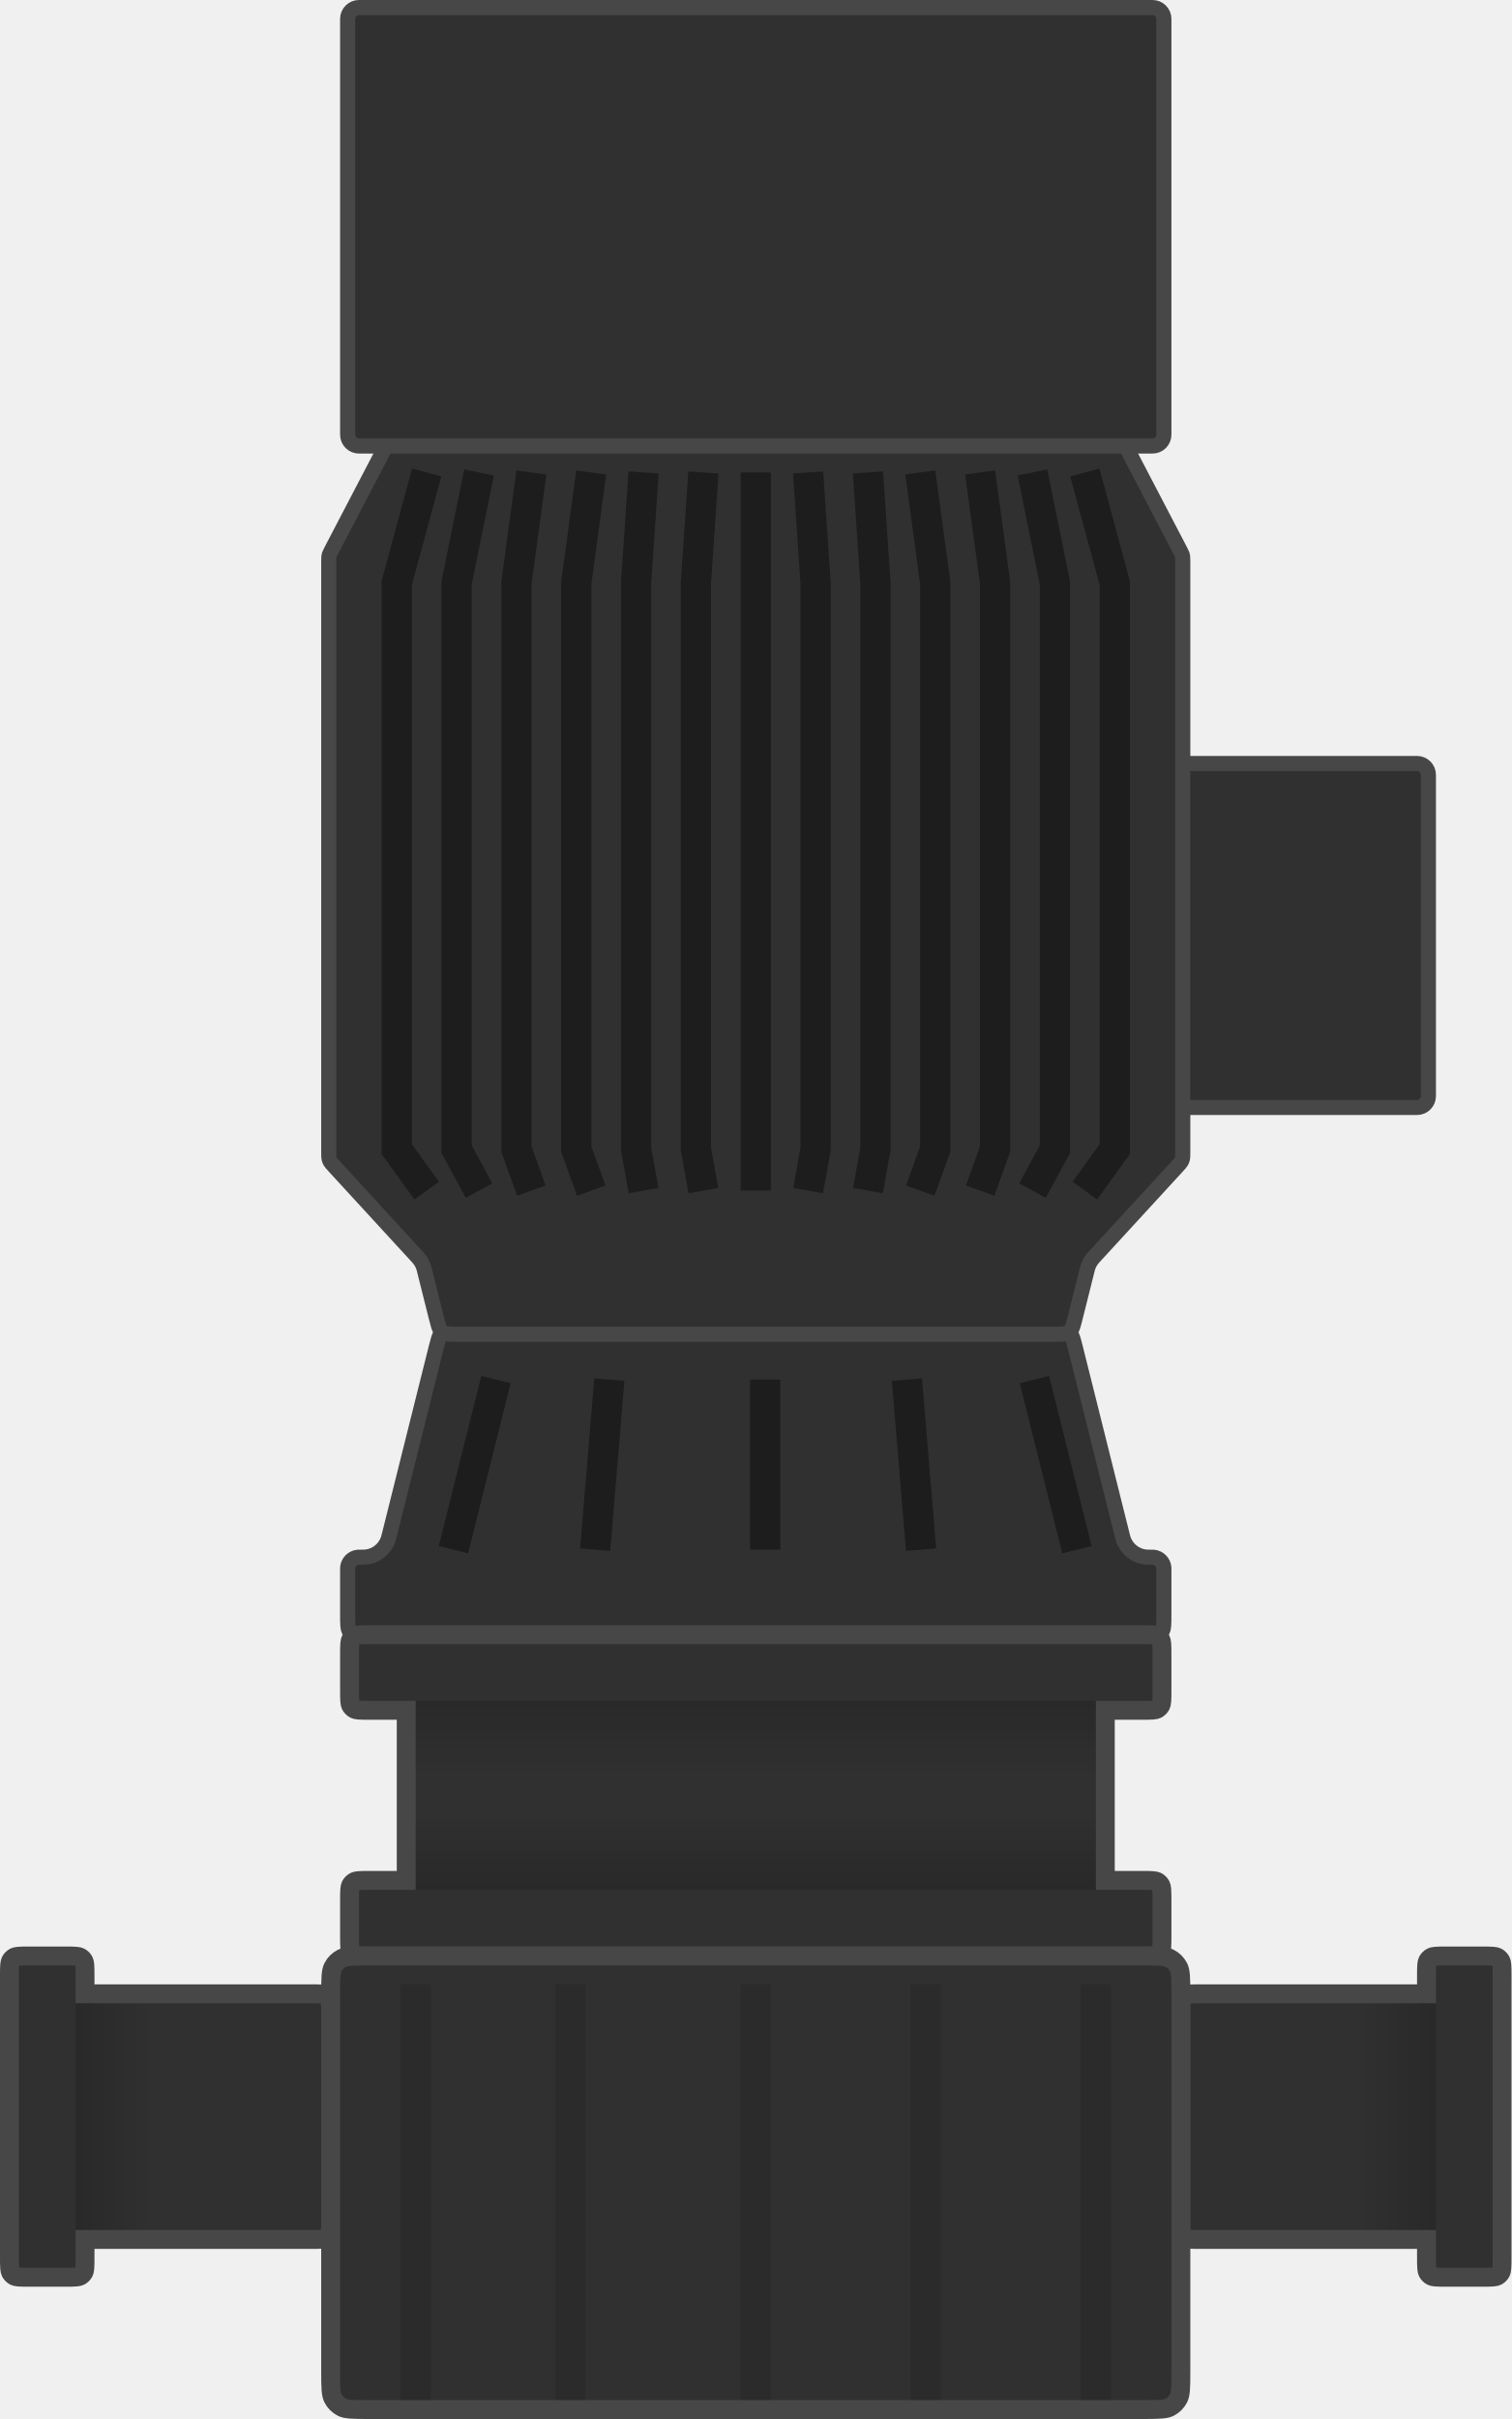
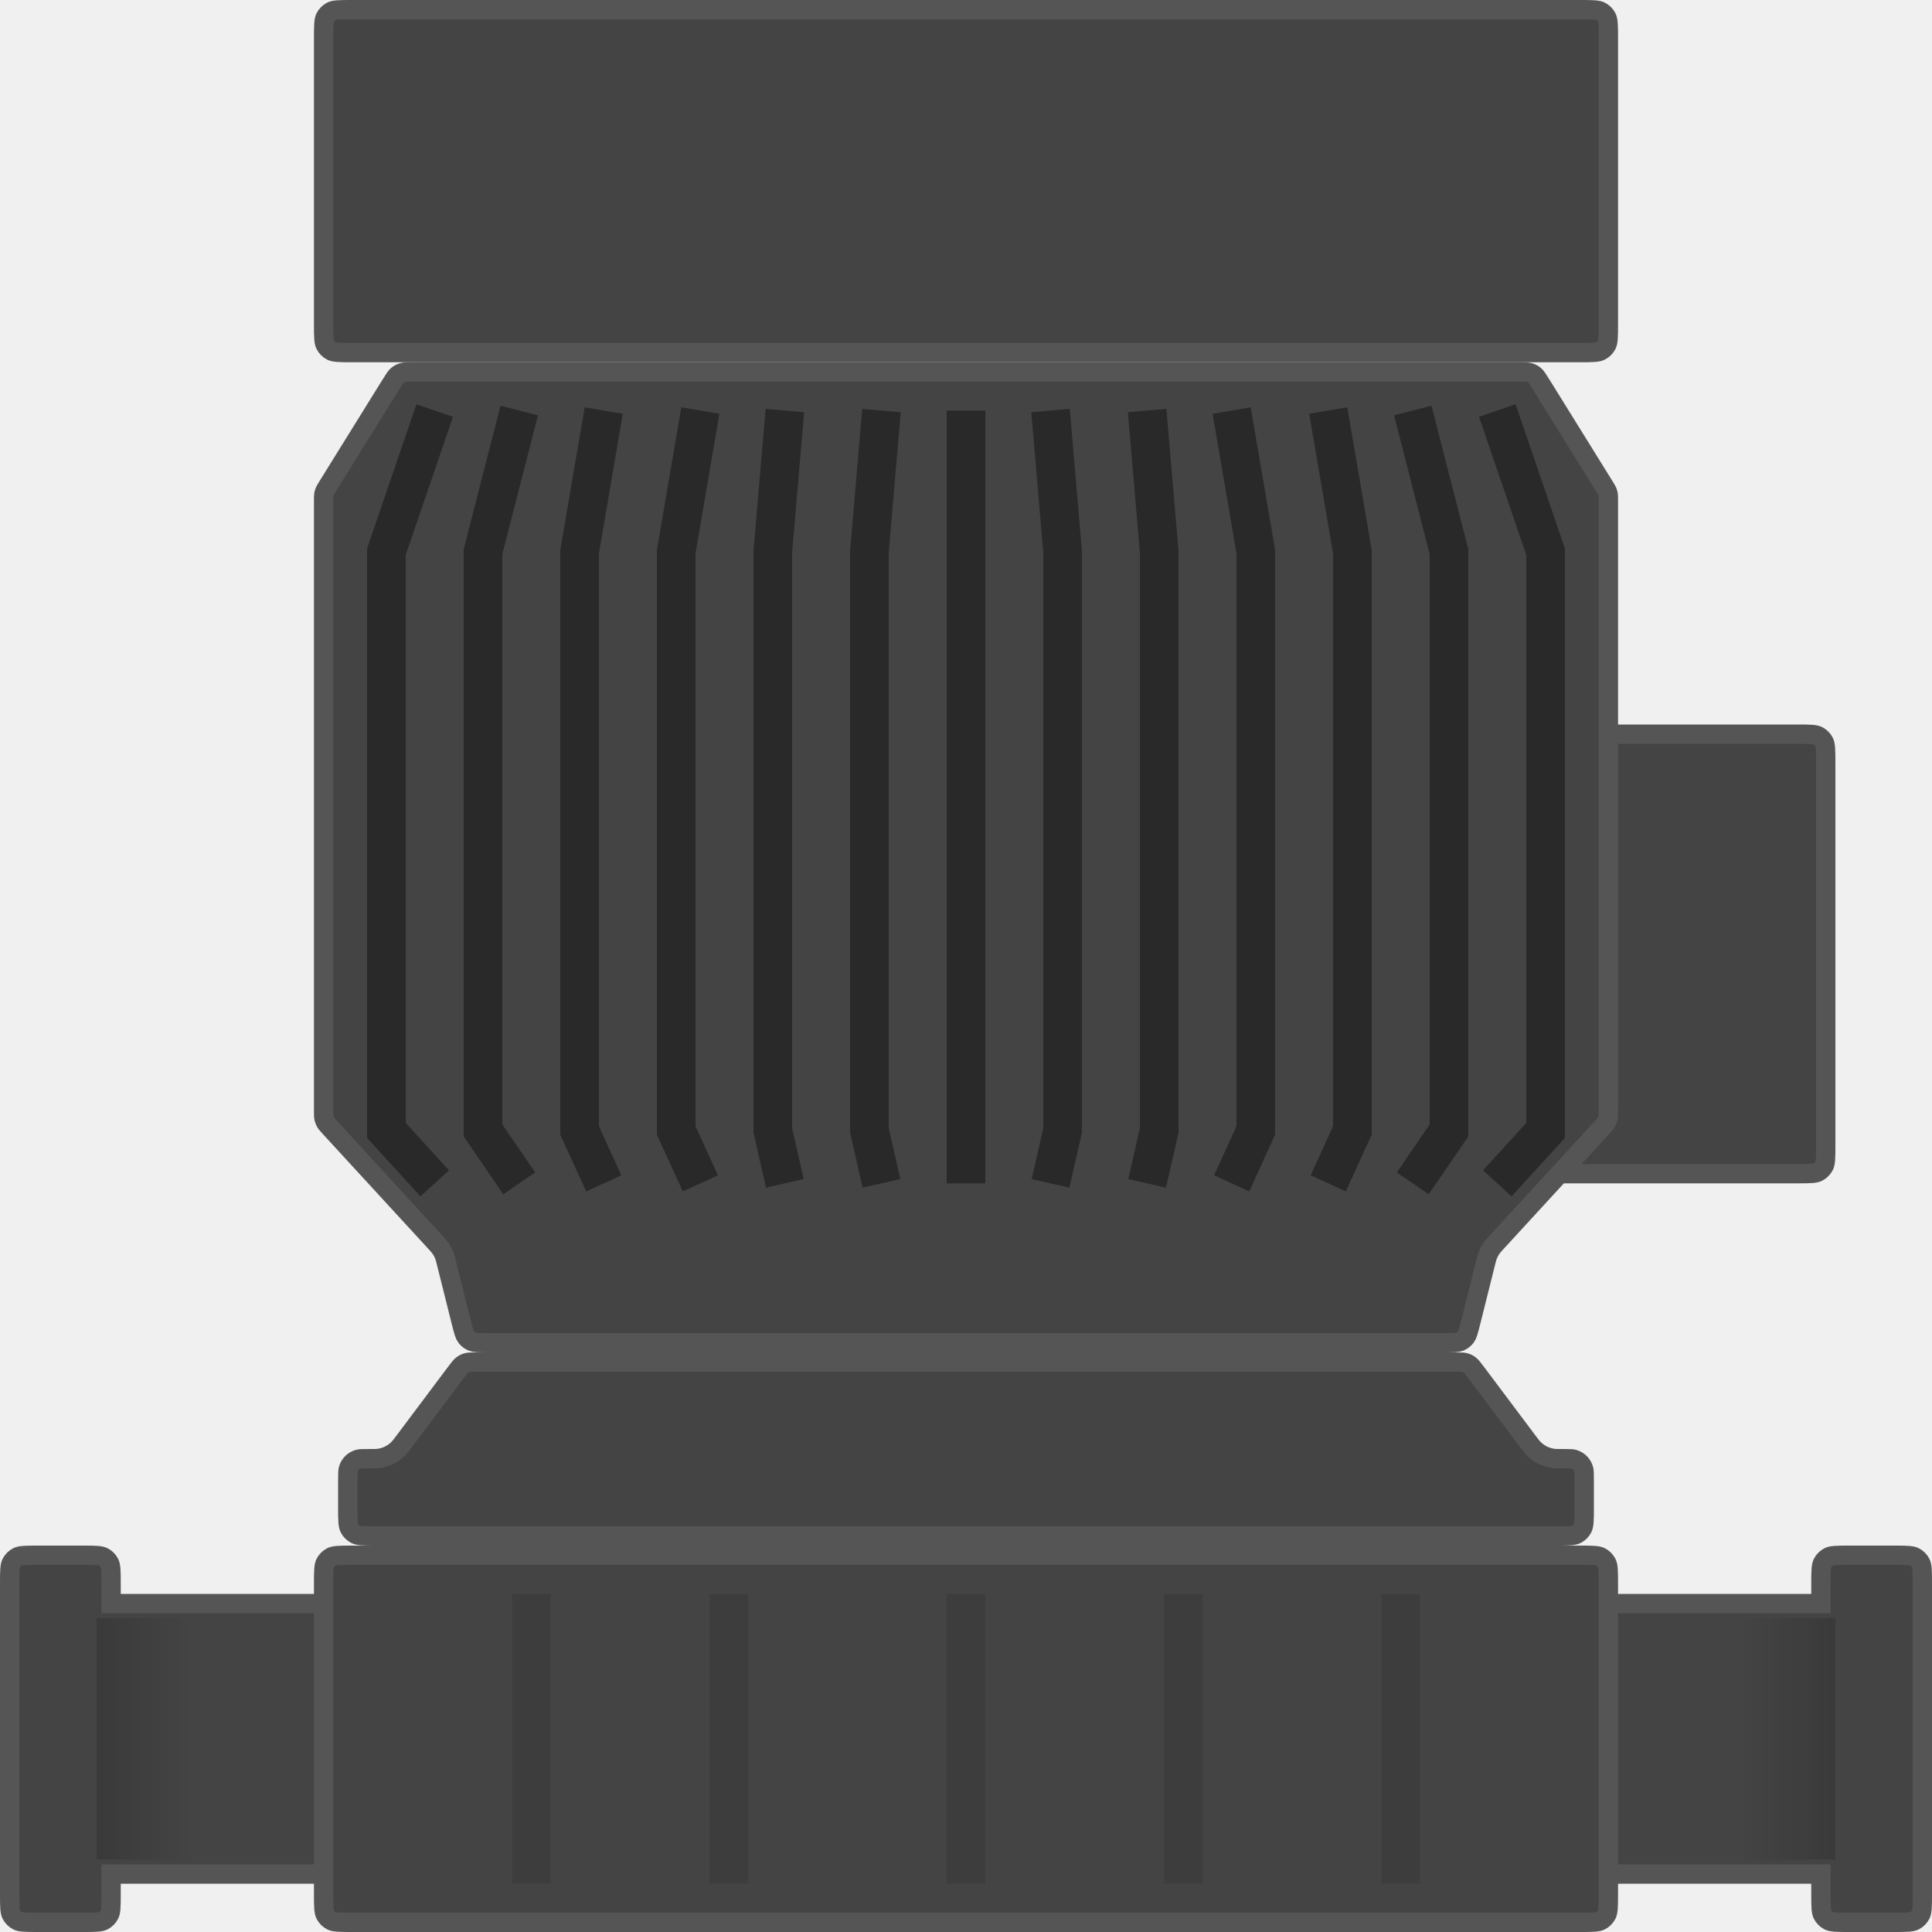
- <svg xmlns="http://www.w3.org/2000/svg" width="80" height="128" viewBox="0 0 80 128" fill="none">
+ <svg xmlns="http://www.w3.org/2000/svg" width="80" height="80" viewBox="0 0 80 80" fill="none">
  <g clip-path="url(#clip0_4096_920)">
-     <rect x="61.4" y="40.4" width="14.2" height="18.2" rx="0.6" fill="#303030" stroke="#474747" stroke-width="0.8" />
-     <path d="M18.4 85.4L18.4 83.123C18.4 83 18.4 82.966 18.402 82.942C18.43 82.657 18.657 82.43 18.942 82.402C18.966 82.4 19 82.4 19.123 82.4C19.207 82.4 19.272 82.4 19.333 82.395C19.89 82.35 20.366 81.978 20.545 81.449C20.564 81.391 20.58 81.328 20.601 81.246L23.085 71.309C23.202 70.84 23.24 70.722 23.301 70.641C23.365 70.555 23.451 70.489 23.549 70.447C23.642 70.408 23.766 70.4 24.249 70.4L55.751 70.4C56.234 70.4 56.358 70.408 56.451 70.447C56.55 70.489 56.635 70.555 56.699 70.641C56.76 70.722 56.798 70.84 56.915 71.309L59.399 81.246C59.42 81.328 59.435 81.391 59.455 81.449C59.634 81.978 60.111 82.35 60.667 82.395C60.728 82.4 60.793 82.4 60.877 82.4C61 82.4 61.034 82.4 61.058 82.402C61.343 82.43 61.57 82.657 61.598 82.942C61.6 82.966 61.6 83 61.6 83.123L61.6 85.4C61.6 85.687 61.6 85.878 61.588 86.024C61.576 86.166 61.555 86.231 61.534 86.272C61.477 86.385 61.385 86.477 61.273 86.534C61.231 86.555 61.166 86.576 61.024 86.588C60.878 86.6 60.687 86.6 60.4 86.6L19.6 86.6C19.313 86.6 19.122 86.6 18.976 86.588C18.834 86.576 18.769 86.555 18.727 86.534C18.615 86.477 18.523 86.385 18.466 86.272C18.445 86.231 18.424 86.166 18.412 86.024C18.4 85.878 18.4 85.687 18.4 85.4Z" fill="#303030" stroke="#474747" stroke-width="0.8" />
-     <path d="M17.4 60.934L17.4 29.688C17.4 29.53 17.401 29.491 17.406 29.454C17.412 29.416 17.421 29.378 17.434 29.342C17.446 29.307 17.463 29.271 17.536 29.132L20.191 24.045C20.368 23.707 20.417 23.624 20.477 23.566C20.541 23.506 20.616 23.46 20.699 23.432C20.778 23.405 20.875 23.4 21.256 23.4L58.745 23.4C59.125 23.4 59.222 23.405 59.301 23.432C59.384 23.46 59.46 23.506 59.523 23.566C59.584 23.624 59.633 23.708 59.809 24.045L62.464 29.132C62.536 29.271 62.554 29.307 62.566 29.342C62.579 29.378 62.588 29.416 62.594 29.454C62.599 29.491 62.6 29.53 62.6 29.688L62.6 60.934C62.6 61.182 62.597 61.245 62.585 61.301C62.572 61.359 62.55 61.414 62.52 61.466C62.492 61.515 62.451 61.563 62.283 61.746L57.98 66.43C57.886 66.533 57.81 66.614 57.748 66.706C57.696 66.783 57.652 66.865 57.616 66.951C57.573 67.054 57.548 67.162 57.514 67.298L56.915 69.691C56.798 70.16 56.76 70.278 56.699 70.359C56.635 70.445 56.55 70.511 56.451 70.553C56.358 70.592 56.234 70.6 55.751 70.6L24.249 70.6C23.766 70.6 23.642 70.592 23.549 70.553C23.451 70.511 23.365 70.445 23.301 70.359C23.24 70.278 23.202 70.16 23.085 69.691L22.486 67.298C22.452 67.162 22.427 67.054 22.384 66.951C22.348 66.865 22.304 66.783 22.252 66.706C22.189 66.614 22.114 66.533 22.02 66.43L17.716 61.746C17.548 61.563 17.508 61.515 17.48 61.466C17.45 61.414 17.428 61.359 17.415 61.301C17.402 61.245 17.4 61.182 17.4 60.934Z" fill="#303030" stroke="#474747" stroke-width="0.8" />
-     <path opacity="0.4" d="M22.583 63L21 60.808L21 30.846L22.583 25M25.354 63L24.167 60.808L24.167 30.846L25.354 25M28.125 63L27.333 60.808L27.333 30.846L28.125 25M34.062 63L33.667 60.808L33.667 30.846L34.062 25M40 63L40 60.807L40 30.845L40 25M37.229 63L36.833 60.808L36.833 30.846L37.229 25M31.292 63L30.5 60.808L30.5 30.846L31.292 25M42.771 63L43.167 60.808L43.167 30.846L42.771 25M45.938 63L46.333 60.808L46.333 30.846L45.938 25M48.708 63L49.5 60.808L49.5 30.846L48.708 25M51.875 63L52.667 60.808L52.667 30.846L51.875 25M54.646 63L55.833 60.808L55.833 30.846L54.646 25M57.417 63L59 60.808L59 30.846L57.417 25" stroke="black" stroke-width="1.6" />
-     <path opacity="0.4" d="M40.5 73V82M32.25 73L31.5 82M48 73L48.75 82M26.25 73L24 82M54.75 73L57 82" stroke="black" stroke-width="1.6" />
-     <path d="M19.6 86.5H60.4C60.688 86.5 60.874 86.5 61.016 86.512C61.151 86.523 61.202 86.542 61.227 86.555C61.321 86.603 61.397 86.679 61.445 86.773C61.458 86.798 61.477 86.849 61.488 86.984C61.5 87.126 61.5 87.312 61.5 87.6V89.4C61.5 89.688 61.5 89.874 61.488 90.016C61.477 90.151 61.458 90.202 61.445 90.227C61.397 90.321 61.321 90.397 61.227 90.445C61.202 90.458 61.151 90.477 61.016 90.488C60.874 90.5 60.688 90.5 60.4 90.5H58.5V99.5H60.4C60.688 99.5 60.874 99.5 61.016 99.512C61.151 99.523 61.202 99.542 61.227 99.555C61.321 99.603 61.397 99.679 61.445 99.773C61.458 99.798 61.477 99.849 61.488 99.984C61.5 100.126 61.5 100.312 61.5 100.6V102.4C61.5 102.688 61.5 102.874 61.488 103.016C61.477 103.151 61.458 103.202 61.445 103.227C61.397 103.321 61.321 103.397 61.227 103.445C61.202 103.458 61.151 103.477 61.016 103.488C60.874 103.5 60.688 103.5 60.4 103.5H19.6C19.312 103.5 19.126 103.5 18.984 103.488C18.849 103.477 18.798 103.458 18.773 103.445C18.679 103.397 18.603 103.321 18.555 103.227C18.542 103.202 18.523 103.151 18.512 103.016C18.5 102.874 18.5 102.688 18.5 102.4V100.6C18.5 100.312 18.5 100.126 18.512 99.984C18.523 99.849 18.542 99.798 18.555 99.773C18.603 99.679 18.679 99.603 18.773 99.555C18.798 99.542 18.849 99.523 18.984 99.512C19.126 99.5 19.312 99.5 19.6 99.5H21.5V90.5H19.6C19.312 90.5 19.126 90.5 18.984 90.488C18.849 90.477 18.798 90.458 18.773 90.445C18.679 90.397 18.603 90.321 18.555 90.227C18.542 90.202 18.523 90.151 18.512 90.016C18.5 89.874 18.5 89.688 18.5 89.4V87.6C18.5 87.312 18.5 87.126 18.512 86.984C18.523 86.849 18.542 86.798 18.555 86.773C18.603 86.679 18.679 86.603 18.773 86.555C18.798 86.542 18.849 86.523 18.984 86.512C19.126 86.5 19.312 86.5 19.6 86.5Z" fill="#303030" stroke="#474747" />
-     <path d="M62.5 117.4L62.5 106.6C62.5 106.312 62.5 106.126 62.512 105.984C62.523 105.849 62.542 105.798 62.555 105.773C62.603 105.679 62.679 105.603 62.773 105.555C62.798 105.542 62.849 105.523 62.984 105.512C63.126 105.5 63.312 105.5 63.6 105.5L75.5 105.5L75.5 104.6C75.5 104.312 75.5 104.126 75.512 103.984C75.523 103.849 75.542 103.798 75.555 103.773C75.603 103.679 75.679 103.603 75.773 103.555C75.798 103.542 75.849 103.523 75.984 103.512C76.126 103.5 76.312 103.5 76.6 103.5L78.4 103.5C78.688 103.5 78.874 103.5 79.016 103.512C79.151 103.523 79.202 103.542 79.227 103.555C79.321 103.603 79.397 103.679 79.445 103.773C79.458 103.798 79.477 103.849 79.488 103.984C79.5 104.126 79.5 104.312 79.5 104.6L79.5 119.4C79.5 119.688 79.5 119.874 79.488 120.016C79.477 120.151 79.458 120.202 79.445 120.227C79.397 120.321 79.321 120.397 79.227 120.445C79.202 120.458 79.151 120.477 79.016 120.488C78.874 120.5 78.688 120.5 78.4 120.5L76.6 120.5C76.312 120.5 76.126 120.5 75.984 120.488C75.849 120.477 75.798 120.458 75.773 120.445C75.679 120.397 75.603 120.321 75.555 120.227C75.542 120.202 75.523 120.151 75.512 120.016C75.5 119.874 75.5 119.688 75.5 119.4L75.5 118.5L63.6 118.5C63.312 118.5 63.126 118.5 62.984 118.488C62.849 118.477 62.798 118.458 62.773 118.445C62.679 118.397 62.603 118.321 62.555 118.227C62.542 118.202 62.523 118.151 62.512 118.016C62.5 117.874 62.5 117.688 62.5 117.4Z" fill="#303030" stroke="#474747" />
-     <path d="M17.5 117.4L17.5 106.6C17.5 106.312 17.5 106.126 17.488 105.984C17.477 105.849 17.458 105.798 17.445 105.773C17.397 105.679 17.321 105.603 17.227 105.555C17.202 105.542 17.151 105.523 17.016 105.512C16.874 105.5 16.688 105.5 16.4 105.5L4.5 105.5L4.5 104.6C4.5 104.312 4.5 104.126 4.488 103.984C4.477 103.849 4.458 103.798 4.445 103.773C4.397 103.679 4.321 103.603 4.227 103.555C4.202 103.542 4.151 103.523 4.016 103.512C3.874 103.5 3.688 103.5 3.4 103.5L1.6 103.5C1.312 103.5 1.126 103.5 0.984 103.512C0.849 103.523 0.798 103.542 0.773 103.555C0.679 103.603 0.603 103.679 0.555 103.773C0.542 103.798 0.523 103.849 0.512 103.984C0.5 104.126 0.5 104.312 0.5 104.6L0.5 119.4C0.5 119.688 0.5 119.874 0.512 120.016C0.523 120.151 0.542 120.202 0.555 120.227C0.603 120.321 0.679 120.397 0.773 120.445C0.798 120.458 0.849 120.477 0.984 120.488C1.126 120.5 1.312 120.5 1.6 120.5L3.4 120.5C3.688 120.5 3.874 120.5 4.016 120.488C4.151 120.477 4.202 120.458 4.227 120.445C4.321 120.397 4.397 120.321 4.445 120.227C4.458 120.202 4.477 120.151 4.488 120.016C4.5 119.874 4.5 119.688 4.5 119.4L4.5 118.5L16.4 118.5C16.688 118.5 16.874 118.5 17.016 118.488C17.151 118.477 17.202 118.458 17.227 118.445C17.321 118.397 17.397 118.321 17.445 118.227C17.458 118.202 17.477 118.151 17.488 118.016C17.5 117.874 17.5 117.688 17.5 117.4Z" fill="#303030" stroke="#474747" />
-     <rect x="18.4" y="0.4" width="43.2" height="23.2" rx="0.6" fill="#303030" stroke="#474747" stroke-width="0.8" />
-     <path d="M19.56 103.5H60.44C60.897 103.5 61.209 103.501 61.45 103.521C61.686 103.54 61.81 103.575 61.899 103.62C62.106 103.726 62.274 103.894 62.38 104.101C62.425 104.189 62.46 104.314 62.48 104.55C62.499 104.791 62.5 105.104 62.5 105.56V125.44C62.5 125.896 62.499 126.209 62.48 126.45C62.46 126.686 62.425 126.811 62.38 126.899C62.274 127.106 62.106 127.274 61.899 127.38C61.81 127.425 61.686 127.46 61.45 127.479C61.209 127.499 60.897 127.5 60.44 127.5H19.56C19.104 127.5 18.791 127.499 18.55 127.479C18.314 127.46 18.189 127.425 18.101 127.38C17.894 127.274 17.726 127.106 17.62 126.899C17.575 126.811 17.54 126.686 17.52 126.45C17.501 126.209 17.5 125.896 17.5 125.44V105.56C17.5 105.104 17.501 104.791 17.52 104.55C17.54 104.314 17.575 104.189 17.62 104.101C17.726 103.894 17.894 103.726 18.101 103.62C18.189 103.575 18.314 103.54 18.55 103.521C18.671 103.511 18.809 103.505 18.975 103.503L19.56 103.5Z" fill="#303030" stroke="#474747" />
-     <path opacity="0.1" d="M40 105V127M30.182 105V127M49 105V127M22 105V127M58 105V127" stroke="black" stroke-width="1.6" />
-     <rect x="22" y="96" width="36" height="4" fill="url(#paint0_linear_4096_920)" fill-opacity="0.15" />
-     <rect x="22" y="90" width="36" height="4" fill="url(#paint1_linear_4096_920)" fill-opacity="0.15" />
-     <path d="M76 106L76 118L72 118L72 106L76 106Z" fill="url(#paint2_linear_4096_920)" fill-opacity="0.15" />
-     <path d="M4 106L4 118L8 118L8 106L4 106Z" fill="url(#paint3_linear_4096_920)" fill-opacity="0.15" />
+     <path d="M58.6 30.4H74.4C74.687 30.4 74.878 30.4 75.024 30.412C75.166 30.424 75.231 30.445 75.272 30.466C75.385 30.523 75.477 30.615 75.534 30.727C75.555 30.769 75.576 30.834 75.588 30.976C75.6 31.122 75.6 31.313 75.6 31.6V47.4C75.6 47.687 75.6 47.878 75.588 48.024C75.576 48.166 75.555 48.231 75.534 48.273C75.477 48.385 75.385 48.477 75.272 48.534C75.231 48.555 75.166 48.576 75.024 48.588C74.878 48.6 74.687 48.6 74.4 48.6H58.6C58.313 48.6 58.122 48.6 57.976 48.588C57.834 48.576 57.769 48.555 57.727 48.534C57.615 48.477 57.523 48.385 57.466 48.273C57.445 48.231 57.424 48.166 57.412 48.024C57.4 47.878 57.4 47.687 57.4 47.4V31.6C57.4 31.313 57.4 31.122 57.412 30.976C57.424 30.834 57.445 30.769 57.466 30.727C57.523 30.615 57.615 30.523 57.727 30.466C57.769 30.445 57.834 30.424 57.976 30.412C58.122 30.4 58.313 30.4 58.6 30.4Z" fill="#444444" stroke="#555555" stroke-width="0.8" />
+     <path d="M14.4 62.4L14.4 61.333C14.4 60.998 14.404 60.908 14.421 60.845C14.476 60.638 14.638 60.476 14.845 60.421C14.908 60.404 14.998 60.4 15.333 60.4C15.483 60.4 15.601 60.402 15.716 60.384C16.003 60.339 16.269 60.205 16.477 60.002C16.56 59.921 16.63 59.827 16.72 59.707L18.84 56.88C19.03 56.627 19.081 56.565 19.138 56.523C19.197 56.477 19.264 56.443 19.335 56.423C19.403 56.403 19.483 56.4 19.8 56.4L60.2 56.4C60.517 56.4 60.597 56.403 60.665 56.423C60.736 56.443 60.803 56.477 60.862 56.523C60.919 56.565 60.97 56.627 61.16 56.88L63.28 59.707C63.37 59.827 63.44 59.921 63.523 60.002C63.731 60.205 63.997 60.339 64.284 60.384C64.398 60.402 64.517 60.4 64.667 60.4C65.002 60.4 65.092 60.404 65.155 60.421C65.362 60.476 65.524 60.638 65.579 60.845C65.596 60.908 65.6 60.998 65.6 61.333L65.6 62.4C65.6 62.687 65.6 62.878 65.588 63.024C65.576 63.166 65.555 63.231 65.534 63.273C65.477 63.385 65.385 63.477 65.272 63.534C65.231 63.555 65.166 63.576 65.024 63.588C64.878 63.6 64.687 63.6 64.4 63.6L15.6 63.6C15.313 63.6 15.122 63.6 14.976 63.588C14.834 63.576 14.769 63.555 14.727 63.534C14.615 63.477 14.523 63.385 14.466 63.273C14.445 63.231 14.424 63.166 14.412 63.024C14.4 62.878 14.4 62.687 14.4 62.4Z" fill="#444444" stroke="#555555" stroke-width="0.8" />
+     <path d="M13.4 45.934L13.4 20.751C13.4 20.569 13.401 20.522 13.408 20.48C13.416 20.437 13.428 20.394 13.445 20.352C13.461 20.313 13.484 20.273 13.58 20.118L16.156 15.968C16.341 15.67 16.391 15.595 16.45 15.545C16.512 15.492 16.584 15.452 16.662 15.428C16.736 15.405 16.825 15.4 17.176 15.4L62.824 15.4C63.175 15.4 63.264 15.405 63.338 15.428C63.416 15.452 63.488 15.492 63.55 15.545C63.609 15.595 63.659 15.67 63.844 15.968L66.42 20.118C66.516 20.273 66.54 20.313 66.556 20.352C66.573 20.394 66.584 20.437 66.592 20.48C66.599 20.522 66.6 20.569 66.6 20.751L66.6 45.934C66.6 46.182 66.597 46.245 66.585 46.301C66.572 46.359 66.55 46.414 66.52 46.466C66.492 46.515 66.451 46.563 66.283 46.746L61.98 51.43C61.886 51.533 61.81 51.614 61.748 51.706C61.696 51.783 61.652 51.865 61.616 51.951C61.573 52.054 61.548 52.162 61.514 52.298L60.915 54.691C60.798 55.16 60.76 55.278 60.699 55.359C60.635 55.445 60.55 55.511 60.451 55.553C60.358 55.592 60.234 55.6 59.751 55.6L20.249 55.6C19.766 55.6 19.642 55.592 19.549 55.553C19.451 55.511 19.365 55.445 19.301 55.359C19.24 55.278 19.202 55.16 19.085 54.691L18.486 52.298C18.452 52.162 18.427 52.054 18.384 51.951C18.348 51.865 18.304 51.783 18.252 51.706C18.189 51.614 18.114 51.533 18.02 51.43L13.716 46.746C13.548 46.563 13.508 46.515 13.479 46.466C13.45 46.414 13.428 46.359 13.415 46.301C13.402 46.245 13.4 46.182 13.4 45.934Z" fill="#444444" stroke="#555555" stroke-width="0.8" />
+     <path opacity="0.4" d="M18 49L16 46.808L16 22.846L18 17M21.5 49L20 46.808L20 22.846L21.5 17M25 49L24 46.808L24 22.846L25 17M32.5 49L32 46.808L32 22.846L32.5 17M40 49L40 46.807L40 22.845L40 17M36.5 49L36 46.808L36 22.846L36.5 17M29 49L28 46.808L28 22.846L29 17M43.5 49L44 46.808L44 22.846L43.5 17M47.5 49L48 46.808L48 22.846L47.5 17M51 49L52 46.808L52 22.846L51 17M55 49L56 46.808L56 22.846L55 17M58.5 49L60 46.808L60 22.846L58.5 17M62 49L64 46.808L64 22.846L62 17" stroke="black" stroke-width="1.6" />
+     <path d="M62.4 76.4L62.4 67.6C62.4 67.313 62.4 67.122 62.412 66.976C62.424 66.834 62.445 66.769 62.466 66.728C62.523 66.615 62.615 66.523 62.727 66.466C62.769 66.445 62.834 66.424 62.976 66.412C63.122 66.4 63.313 66.4 63.6 66.4L75.4 66.4L75.4 65.6C75.4 65.313 75.4 65.122 75.412 64.976C75.424 64.834 75.445 64.769 75.466 64.728C75.523 64.615 75.615 64.523 75.728 64.466C75.769 64.445 75.834 64.424 75.976 64.412C76.122 64.4 76.313 64.4 76.6 64.4L78.4 64.4C78.687 64.4 78.878 64.4 79.024 64.412C79.166 64.424 79.231 64.445 79.272 64.466C79.385 64.523 79.477 64.615 79.534 64.728C79.555 64.769 79.576 64.834 79.588 64.976C79.6 65.122 79.6 65.313 79.6 65.6L79.6 78.4C79.6 78.687 79.6 78.878 79.588 79.024C79.576 79.166 79.555 79.231 79.534 79.272C79.477 79.385 79.385 79.477 79.272 79.534C79.231 79.555 79.166 79.576 79.024 79.588C78.878 79.6 78.687 79.6 78.4 79.6L76.6 79.6C76.313 79.6 76.122 79.6 75.976 79.588C75.834 79.576 75.769 79.555 75.728 79.534C75.615 79.477 75.523 79.385 75.466 79.272C75.445 79.231 75.424 79.166 75.412 79.024C75.4 78.878 75.4 78.687 75.4 78.4L75.4 77.6L63.6 77.6C63.313 77.6 63.122 77.6 62.976 77.588C62.834 77.576 62.769 77.555 62.727 77.534C62.615 77.477 62.523 77.385 62.466 77.272C62.445 77.231 62.424 77.166 62.412 77.024C62.4 76.878 62.4 76.687 62.4 76.4Z" fill="#444444" stroke="#555555" stroke-width="0.8" />
+     <path d="M17.6 76.4L17.6 67.6C17.6 67.313 17.6 67.122 17.588 66.976C17.576 66.834 17.555 66.769 17.534 66.728C17.477 66.615 17.385 66.523 17.273 66.466C17.231 66.445 17.166 66.424 17.024 66.412C16.878 66.4 16.687 66.4 16.4 66.4L4.6 66.4L4.6 65.6C4.6 65.313 4.6 65.122 4.588 64.976C4.576 64.834 4.555 64.769 4.534 64.728C4.477 64.615 4.385 64.523 4.272 64.466C4.231 64.445 4.166 64.424 4.024 64.412C3.878 64.4 3.687 64.4 3.4 64.4L1.6 64.4C1.313 64.4 1.122 64.4 0.976 64.412C0.834 64.424 0.769 64.445 0.728 64.466C0.615 64.523 0.523 64.615 0.466 64.728C0.445 64.769 0.424 64.834 0.412 64.976C0.4 65.122 0.4 65.313 0.4 65.6L0.4 78.4C0.4 78.687 0.4 78.878 0.412 79.024C0.424 79.166 0.445 79.231 0.466 79.272C0.523 79.385 0.615 79.477 0.728 79.534C0.769 79.555 0.834 79.576 0.976 79.588C1.122 79.6 1.313 79.6 1.6 79.6L3.4 79.6C3.687 79.6 3.878 79.6 4.024 79.588C4.166 79.576 4.231 79.555 4.272 79.534C4.385 79.477 4.477 79.385 4.534 79.272C4.555 79.231 4.576 79.166 4.588 79.024C4.6 78.878 4.6 78.687 4.6 78.4L4.6 77.6L16.4 77.6C16.687 77.6 16.878 77.6 17.024 77.588C17.166 77.576 17.231 77.555 17.273 77.534C17.385 77.477 17.477 77.385 17.534 77.272C17.555 77.231 17.576 77.166 17.588 77.024C17.6 76.878 17.6 76.687 17.6 76.4Z" fill="#444444" stroke="#555555" stroke-width="0.8" />
+     <path d="M14.6 0.4H65.4C65.687 0.4 65.878 0.4 66.024 0.412C66.166 0.424 66.231 0.445 66.272 0.466C66.385 0.523 66.477 0.615 66.534 0.728C66.555 0.769 66.576 0.834 66.588 0.976C66.6 1.122 66.6 1.313 66.6 1.6V13.4C66.6 13.687 66.6 13.878 66.588 14.024C66.576 14.166 66.555 14.231 66.534 14.273C66.477 14.385 66.385 14.477 66.272 14.534C66.231 14.555 66.166 14.576 66.024 14.588C65.878 14.6 65.687 14.6 65.4 14.6H14.6C14.313 14.6 14.122 14.6 13.976 14.588C13.834 14.576 13.769 14.555 13.727 14.534C13.615 14.477 13.523 14.385 13.466 14.273C13.445 14.231 13.424 14.166 13.412 14.024C13.4 13.878 13.4 13.687 13.4 13.4V1.6C13.4 1.313 13.4 1.122 13.412 0.976C13.424 0.834 13.445 0.769 13.466 0.728C13.523 0.615 13.615 0.523 13.727 0.466C13.769 0.445 13.834 0.424 13.976 0.412C14.122 0.4 14.313 0.4 14.6 0.4Z" fill="#444444" stroke="#555555" stroke-width="0.8" />
+     <path d="M14.6 64.4H65.4C65.687 64.4 65.878 64.4 66.024 64.412C66.166 64.424 66.231 64.445 66.272 64.466C66.385 64.523 66.477 64.615 66.534 64.728C66.555 64.769 66.576 64.834 66.588 64.976C66.6 65.122 66.6 65.313 66.6 65.6V78.4C66.6 78.687 66.6 78.878 66.588 79.024C66.576 79.166 66.555 79.231 66.534 79.272C66.477 79.385 66.385 79.477 66.272 79.534C66.231 79.555 66.166 79.576 66.024 79.588C65.878 79.6 65.687 79.6 65.4 79.6H14.6C14.313 79.6 14.122 79.6 13.976 79.588C13.834 79.576 13.769 79.555 13.727 79.534C13.615 79.477 13.523 79.385 13.466 79.272C13.445 79.231 13.424 79.166 13.412 79.024C13.4 78.878 13.4 78.687 13.4 78.4V65.6C13.4 65.313 13.4 65.122 13.412 64.976C13.424 64.834 13.445 64.769 13.466 64.728C13.523 64.615 13.615 64.523 13.727 64.466C13.769 64.445 13.834 64.424 13.976 64.412C14.122 64.4 14.313 64.4 14.6 64.4Z" fill="#444444" stroke="#555555" stroke-width="0.8" />
+     <path opacity="0.1" d="M40 66V78M30.182 66V78M49 66V78M22 66V78M58 66V78" stroke="black" stroke-width="1.6" />
+     <path d="M76 67L76 77L72 77L72 67L76 67Z" fill="url(#paint0_linear_4096_920)" fill-opacity="0.15" />
+     <path d="M4 67L4 77L8 77L8 67L4 67Z" fill="url(#paint1_linear_4096_920)" fill-opacity="0.15" />
  </g>
  <defs>
-     <linearGradient id="paint0_linear_4096_920" x1="40" y1="100" x2="40" y2="96" gradientUnits="userSpaceOnUse">
-       <stop />
-       <stop offset="1" stop-opacity="0" />
-     </linearGradient>
-     <linearGradient id="paint1_linear_4096_920" x1="40" y1="94" x2="40" y2="90" gradientUnits="userSpaceOnUse">
+     <linearGradient id="paint0_linear_4096_920" x1="72" y1="72.75" x2="76" y2="72.75" gradientUnits="userSpaceOnUse">
      <stop stop-opacity="0" />
      <stop offset="1" />
    </linearGradient>
-     <linearGradient id="paint2_linear_4096_920" x1="72" y1="112.75" x2="76" y2="112.75" gradientUnits="userSpaceOnUse">
-       <stop stop-opacity="0" />
-       <stop offset="1" />
-     </linearGradient>
-     <linearGradient id="paint3_linear_4096_920" x1="8" y1="112.75" x2="4" y2="112.75" gradientUnits="userSpaceOnUse">
+     <linearGradient id="paint1_linear_4096_920" x1="8" y1="72.75" x2="4" y2="72.75" gradientUnits="userSpaceOnUse">
      <stop stop-opacity="0" />
      <stop offset="1" />
    </linearGradient>
    <clipPath id="clip0_4096_920">
-       <rect width="80" height="128" fill="white" />
+       <rect width="80" height="80" fill="white" />
    </clipPath>
  </defs>
</svg>
